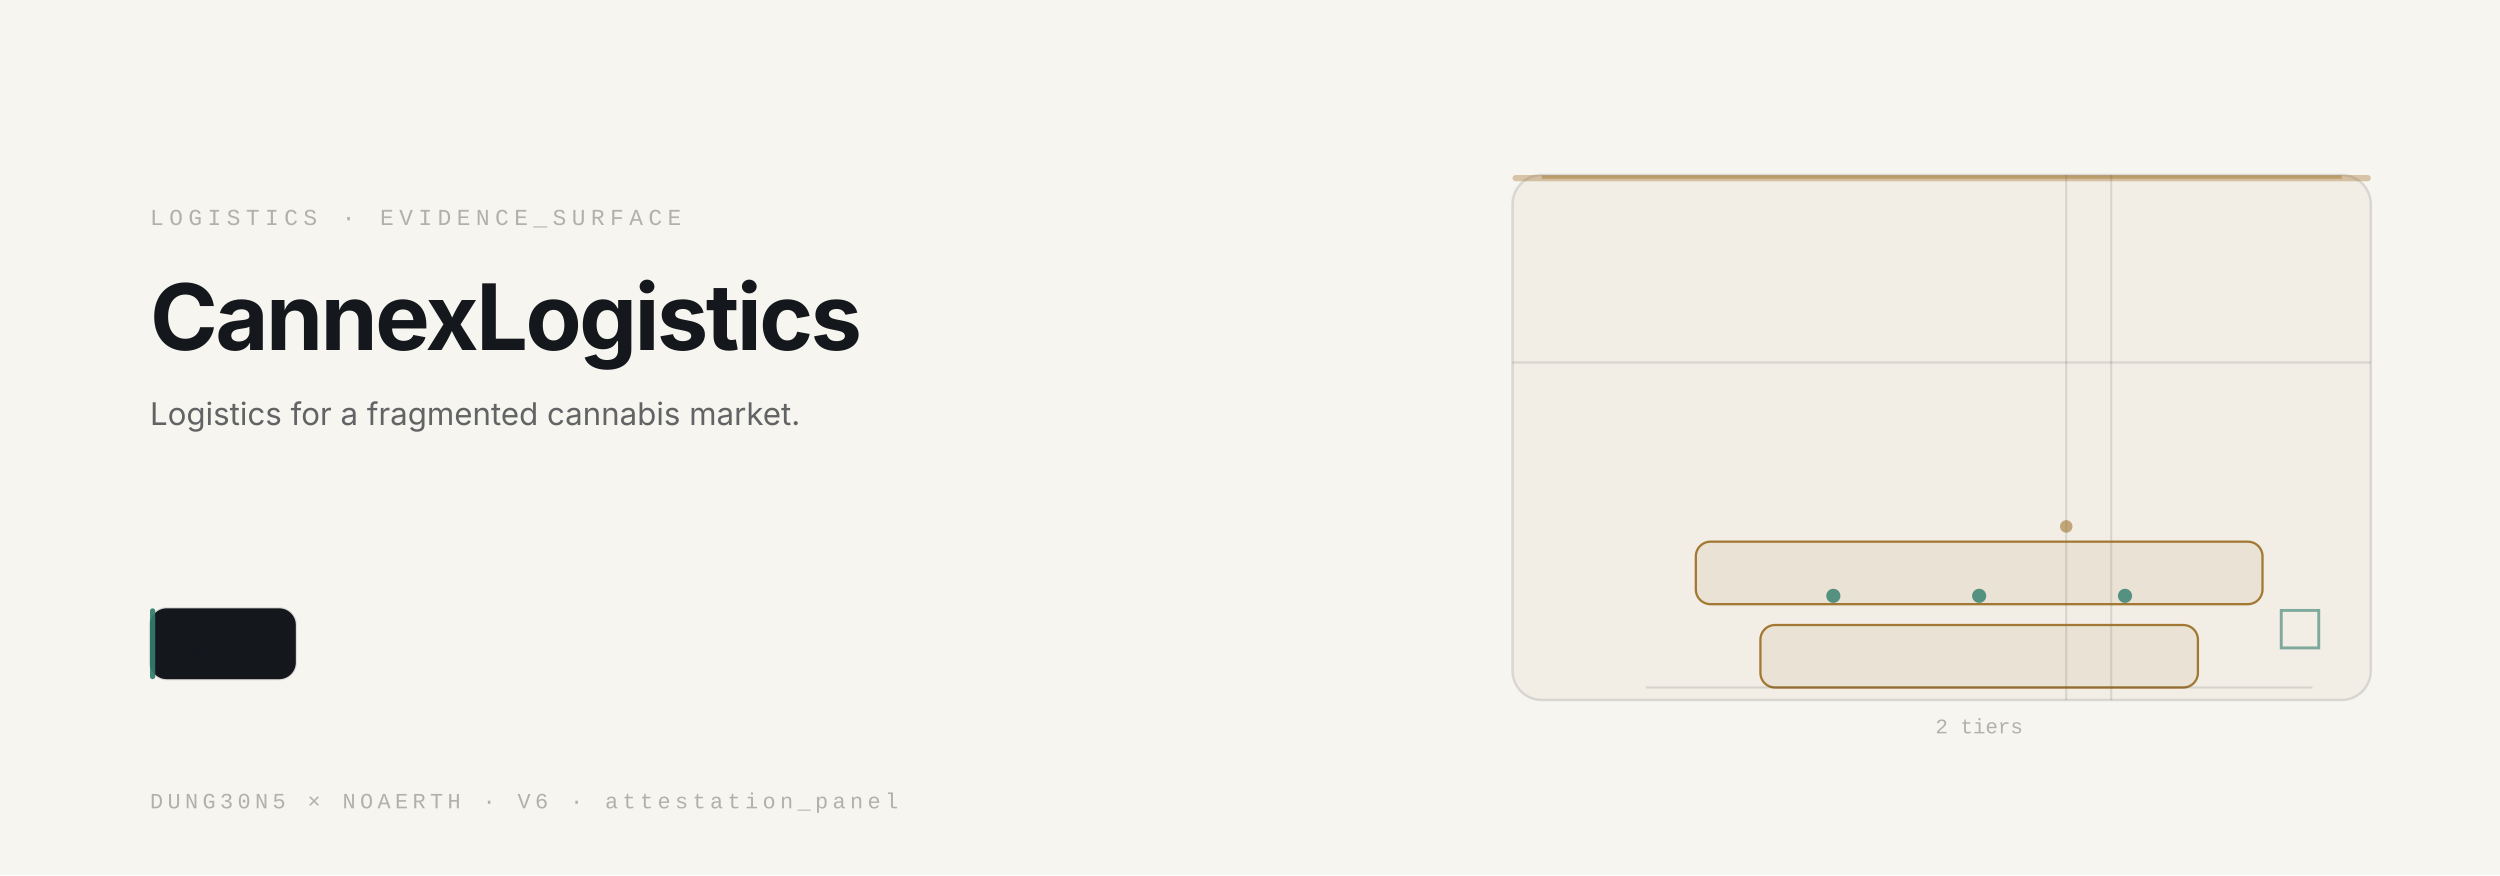
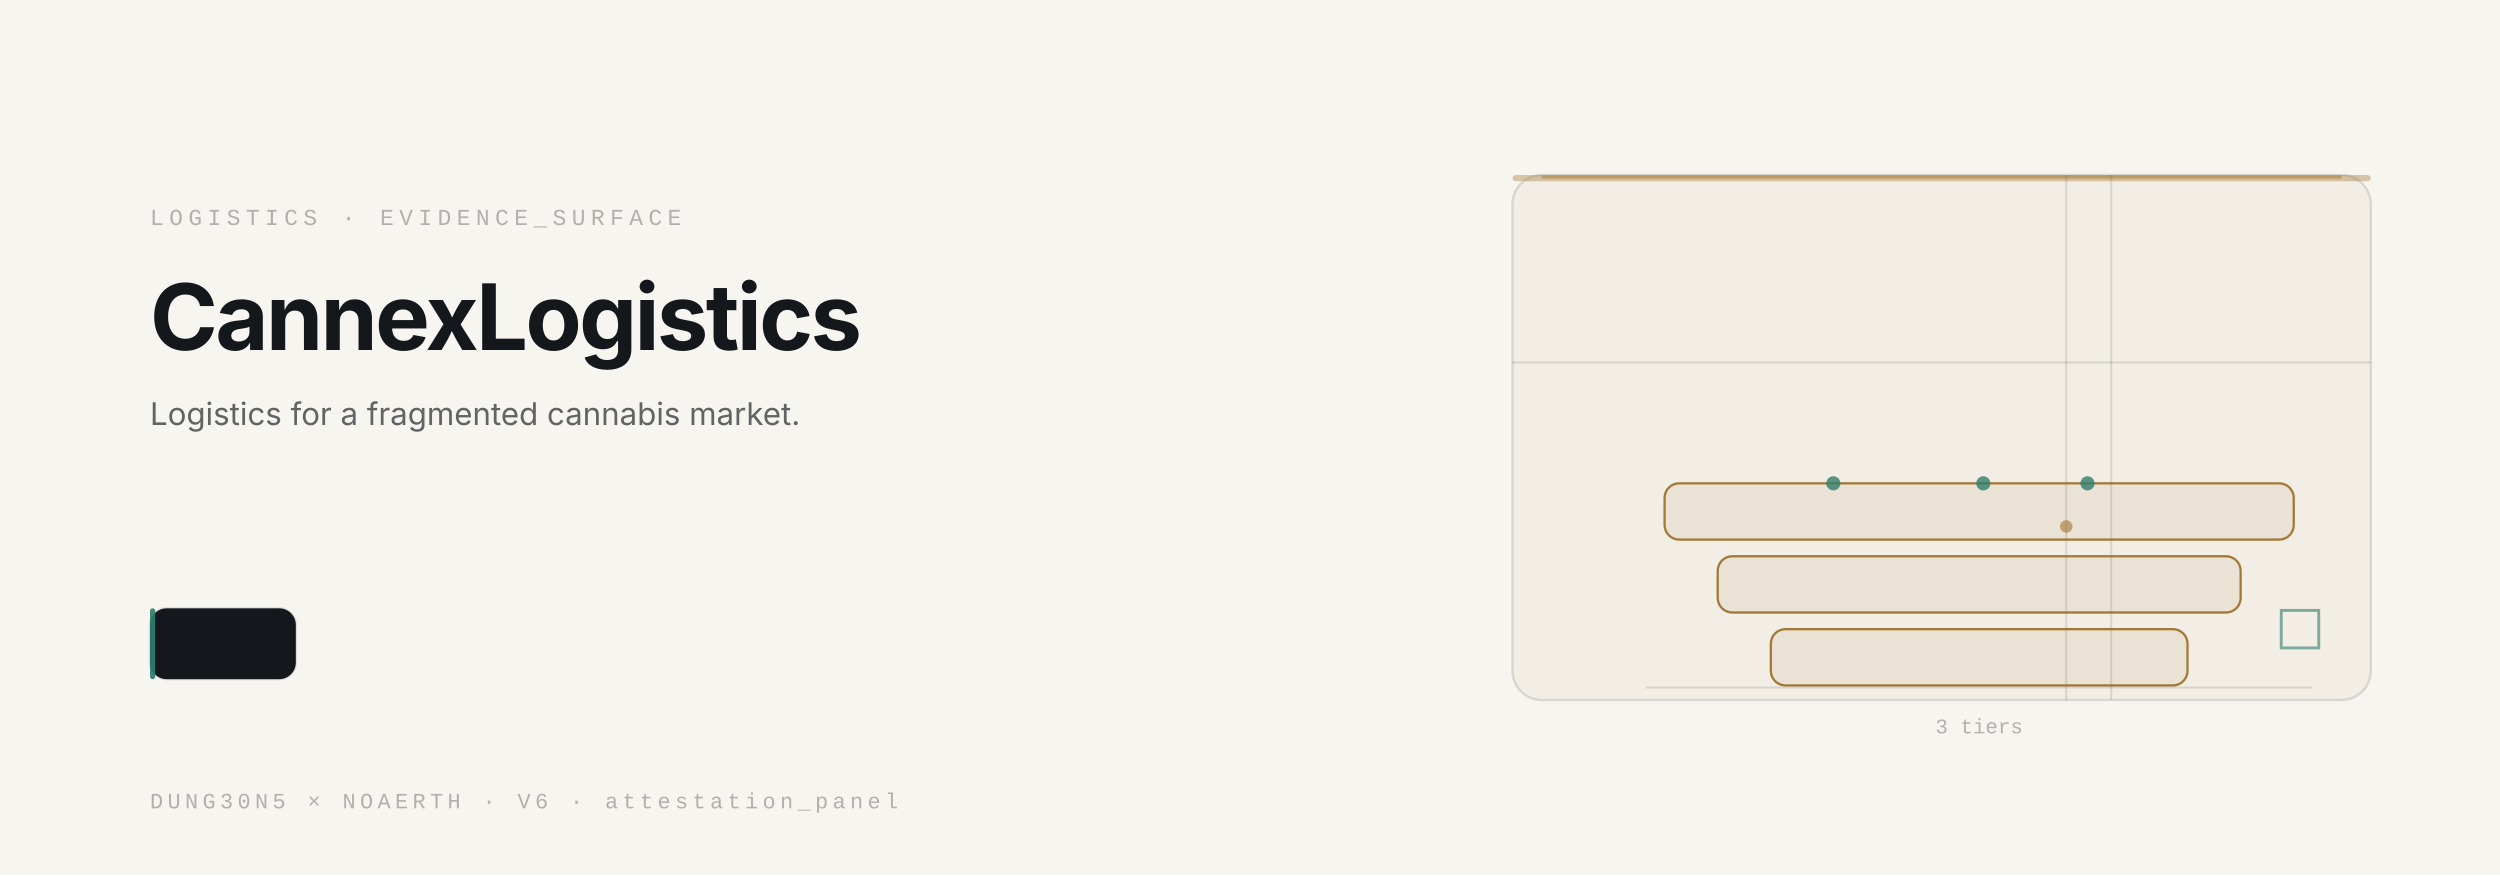
<svg xmlns="http://www.w3.org/2000/svg" viewBox="0 0 1200 420" width="1200" height="420" role="img" aria-label="CannexLogistics: claims stack into tiers, and evidence is carried up to be checked">
  <rect width="1200" height="420" fill="#f7f5f0" />
  <text x="72" y="108" font-family="ui-monospace, SFMono-Regular, Menlo, Monaco, Consolas, 'Liberation Mono', monospace" font-size="11" letter-spacing="2.6" fill="#14171c4f">LOGISTICS · EVIDENCE_SURFACE</text>
  <text x="72" y="168" font-family="-apple-system, BlinkMacSystemFont, 'Segoe UI', Inter, Helvetica, Arial, sans-serif" font-size="44" font-weight="660" letter-spacing="-1.2" fill="#14171c">CannexLogistics</text>
  <text x="72" y="204" font-family="-apple-system, BlinkMacSystemFont, 'Segoe UI', Inter, Helvetica, Arial, sans-serif" font-size="15" fill="#14171ca8">Logistics for a fragmented cannabis market.</text>
  <rect x="72.0" y="292.0" width="70.0" height="34.0" rx="8" fill="#14171c" stroke="#14171c1f" stroke-width="1.1" />
  <rect x="72.0" y="292.0" width="2.5" height="34.0" rx="1.2" fill="#2f7d6c" opacity="0.92" />
  <text x="107.0" y="314" font-family="ui-monospace, SFMono-Regular, Menlo, Monaco, Consolas, 'Liberation Mono', monospace" font-size="11" fill="#14171c" fill-opacity="0.82" text-anchor="middle">logistics</text>
  <rect x="726.0" y="84.0" width="412.0" height="252.0" rx="14" fill="#9a6b1f" fill-opacity="0.05" />
  <line x1="740.0" y1="85.0" x2="1124.0" y2="85.0" stroke="#9a6b1f" stroke-width="1.6" opacity="0.4" />
  <rect x="726.0" y="84.0" width="412.0" height="252.0" rx="14" fill="none" stroke="#14171c1f" stroke-width="1.2" />
  <line x1="991.8" y1="84.0" x2="991.8" y2="336.0" stroke="#14171c1f" stroke-width="1" />
  <line x1="1013.4" y1="84.0" x2="1013.4" y2="336.0" stroke="#14171c1f" stroke-width="1" />
  <line x1="726.0" y1="174.0" x2="1138.0" y2="174.0" stroke="#14171c1f" stroke-width="1" />
  <circle cx="991.8" cy="252.7" r="3" fill="#9a6b1f" opacity="0.55" />
  <rect x="726.0" y="84.0" width="412.0" height="3" rx="1.5" fill="#9a6b1f" opacity="0.35" />
  <path d="M1095.0 293.0 h18 v18 h-18 z" fill="none" stroke="#2f7d6c" stroke-width="1.4" opacity="0.6" />
-   <rect x="845.0" y="300.0" width="210.0" height="30" rx="7" fill="#9a6b1f" fill-opacity="0.09" stroke="#9a6b1f" stroke-width="1.1" opacity="0.9" />
-   <rect x="814.0" y="260.0" width="272.0" height="30" rx="7" fill="#9a6b1f" fill-opacity="0.09" stroke="#9a6b1f" stroke-width="1.1" opacity="0.9" />
-   <circle cx="880" cy="286" r="3.4" fill="#2f7d6c" opacity="0.8" />
-   <circle cx="950" cy="286" r="3.4" fill="#2f7d6c" opacity="0.8" />
-   <circle cx="1020" cy="286" r="3.4" fill="#2f7d6c" opacity="0.8" />
+   <rect x="850.0" y="302.0" width="200.0" height="27" rx="7" fill="#9a6b1f" fill-opacity="0.09" stroke="#9a6b1f" stroke-width="1.1" opacity="0.9" />
+   <rect x="824.5" y="267.0" width="251.0" height="27" rx="7" fill="#9a6b1f" fill-opacity="0.09" stroke="#9a6b1f" stroke-width="1.1" opacity="0.9" />
+   <rect x="799.0" y="232.0" width="302.0" height="27" rx="7" fill="#9a6b1f" fill-opacity="0.09" stroke="#9a6b1f" stroke-width="1.1" opacity="0.9" />
+   <circle cx="880" cy="232" r="3.4" fill="#2f7d6c" opacity="0.8" />
+   <circle cx="952" cy="232" r="3.4" fill="#2f7d6c" opacity="0.8" />
+   <circle cx="1002" cy="232" r="3.4" fill="#2f7d6c" opacity="0.8" />
  <line x1="790" y1="330" x2="1110" y2="330" stroke="#14171c1f" stroke-width="1" />
-   <text x="950" y="352" font-family="ui-monospace, SFMono-Regular, Menlo, Monaco, Consolas, 'Liberation Mono', monospace" font-size="10" fill="#14171c4f" text-anchor="middle">2 tiers</text>
+   <text x="950" y="352" font-family="ui-monospace, SFMono-Regular, Menlo, Monaco, Consolas, 'Liberation Mono', monospace" font-size="10" fill="#14171c4f" text-anchor="middle">3 tiers</text>
  <text x="72" y="388" font-family="ui-monospace, SFMono-Regular, Menlo, Monaco, Consolas, 'Liberation Mono', monospace" font-size="10.5" letter-spacing="2.1" fill="#14171c4f">DUNG30N5 × NOAERTH · V6 · attestation_panel</text>
</svg>
